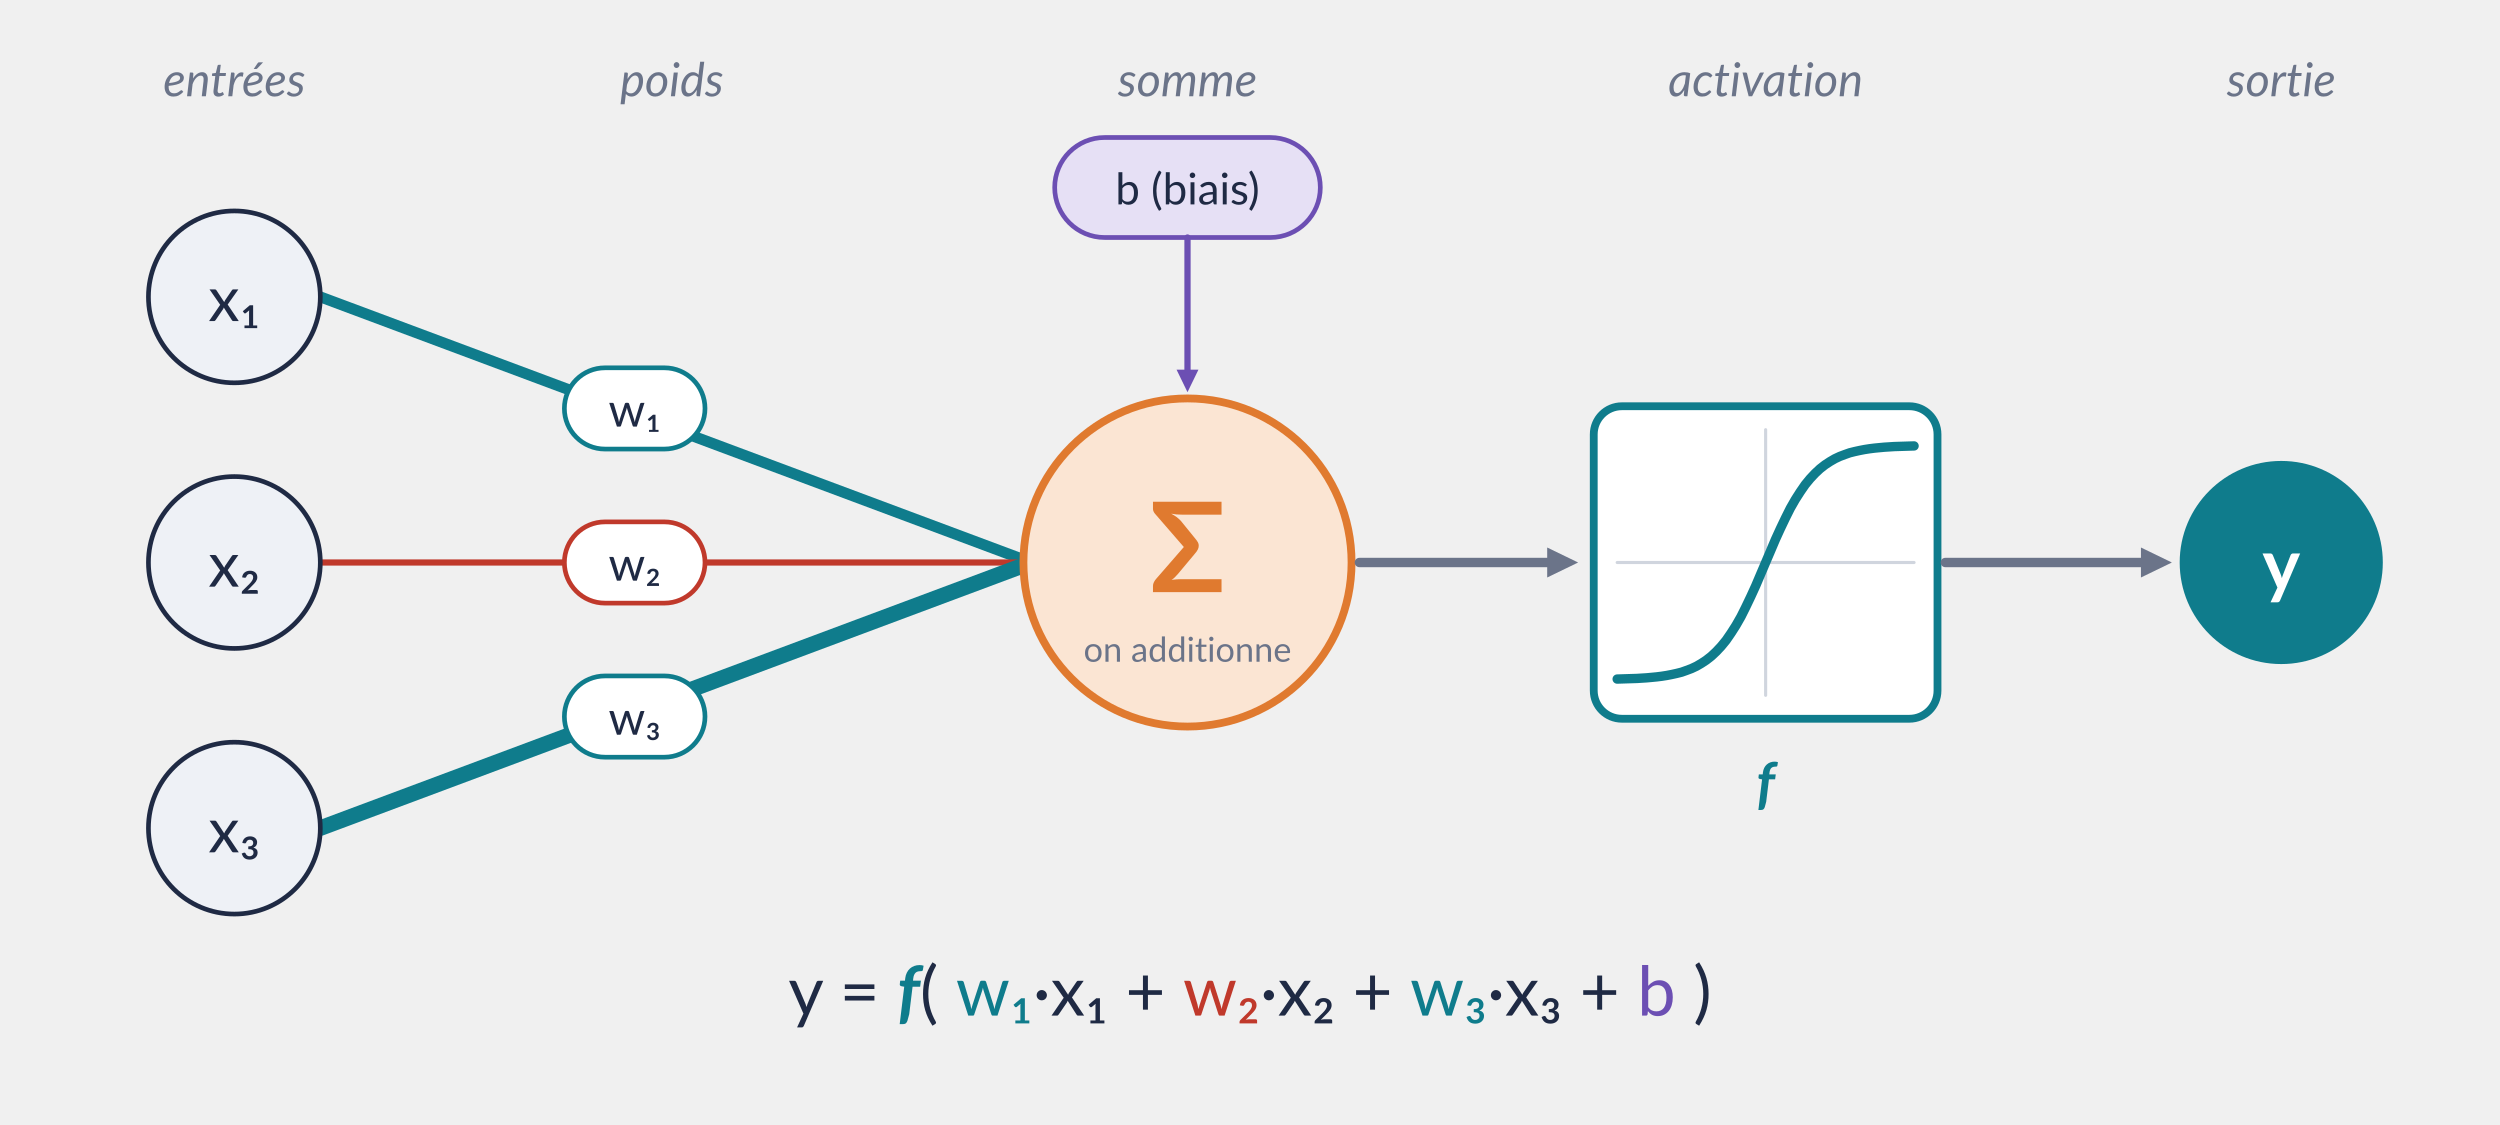
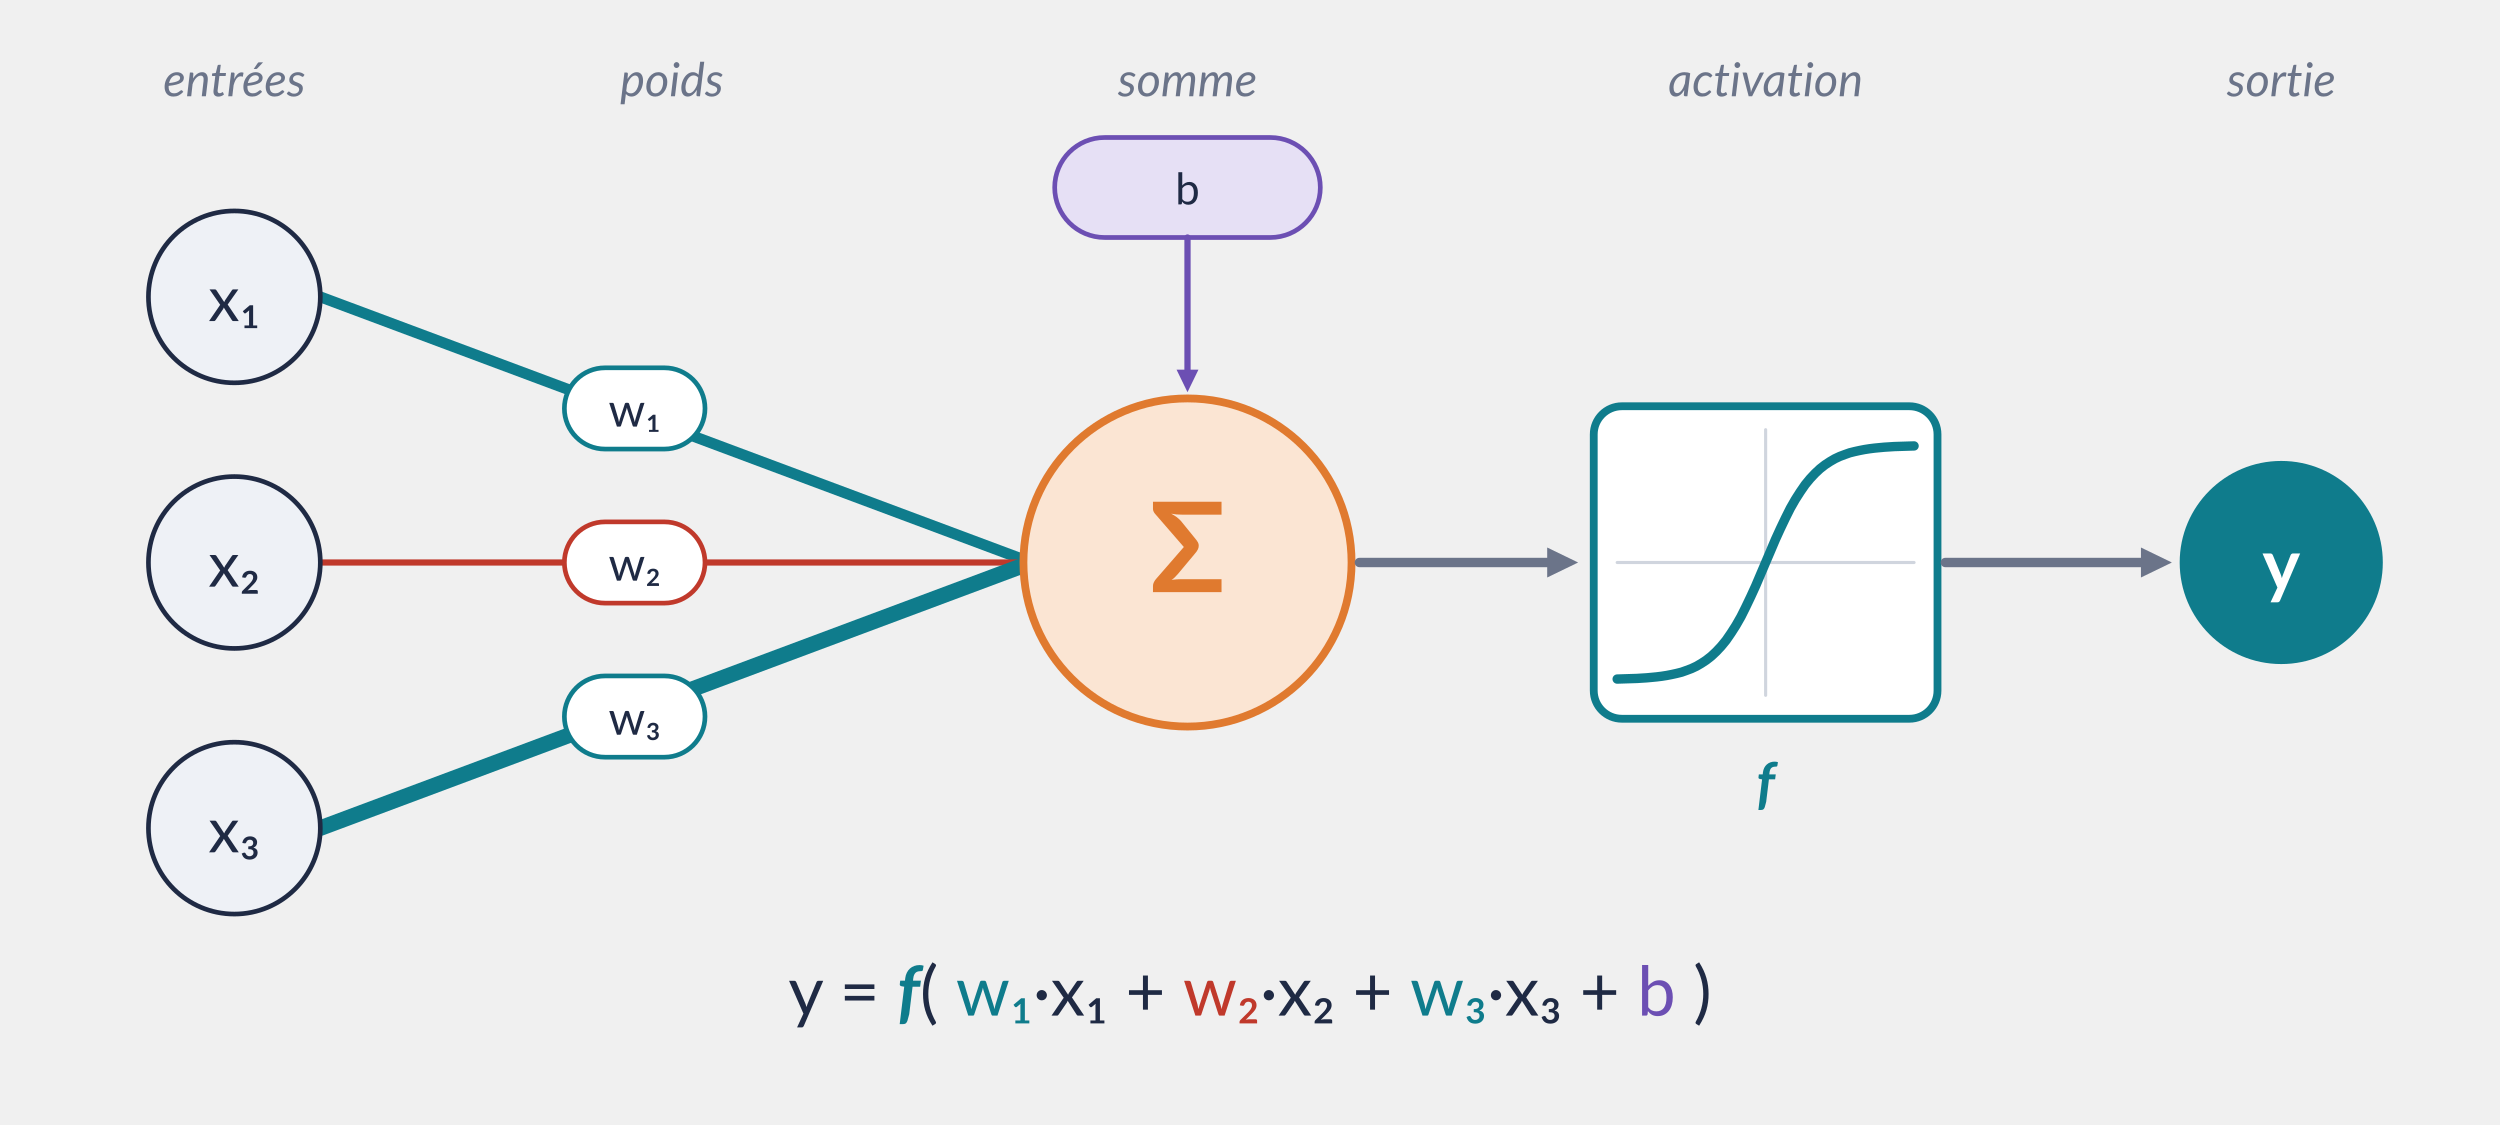
<svg xmlns="http://www.w3.org/2000/svg" viewBox="0 0 1600 720" width="1600" height="720">
  <text font-family="Lato, 'Noto Sans', 'Helvetica Neue', Arial, sans-serif" font-size="30" fill="#6b7489" font-weight="normal" text-anchor="middle" dominant-baseline="central" style="font-style:italic;">
    <tspan x="150" y="50.0">entrées</tspan>
  </text>
  <text font-family="Lato, 'Noto Sans', 'Helvetica Neue', Arial, sans-serif" font-size="30" fill="#6b7489" font-weight="normal" text-anchor="middle" dominant-baseline="central" style="font-style:italic;">
    <tspan x="430" y="50.0">poids</tspan>
  </text>
  <text font-family="Lato, 'Noto Sans', 'Helvetica Neue', Arial, sans-serif" font-size="30" fill="#6b7489" font-weight="normal" text-anchor="middle" dominant-baseline="central" style="font-style:italic;">
    <tspan x="760" y="50.0">somme</tspan>
  </text>
  <text font-family="Lato, 'Noto Sans', 'Helvetica Neue', Arial, sans-serif" font-size="30" fill="#6b7489" font-weight="normal" text-anchor="middle" dominant-baseline="central" style="font-style:italic;">
    <tspan x="1130" y="50.0">activation</tspan>
  </text>
  <text font-family="Lato, 'Noto Sans', 'Helvetica Neue', Arial, sans-serif" font-size="30" fill="#6b7489" font-weight="normal" text-anchor="middle" dominant-baseline="central" style="font-style:italic;">
    <tspan x="1460" y="50.0">sortie</tspan>
  </text>
  <line x1="205" y1="190" x2="660" y2="360" stroke="#0f7c8c" stroke-width="7" stroke-linecap="round" opacity="1" />
  <rect x="361.2" y="235.4" width="90" height="52" rx="26" fill="#ffffff" stroke="#0f7c8c" stroke-width="3" opacity="1" />
  <text font-family="Lato, 'Noto Sans', 'Helvetica Neue', Arial, sans-serif" font-size="30" fill="#1f2a44" font-weight="normal" text-anchor="middle" dominant-baseline="central" style="">
    <tspan x="406.2" y="261.4">w₁</tspan>
  </text>
  <circle cx="150" cy="190" r="55" fill="#eef1f6" stroke="#1f2a44" stroke-width="3" />
  <text font-family="Lato, 'Noto Sans', 'Helvetica Neue', Arial, sans-serif" font-size="40" fill="#1f2a44" font-weight="normal" text-anchor="middle" dominant-baseline="central" style="">
    <tspan x="150" y="190.0">x₁</tspan>
  </text>
  <line x1="205" y1="360" x2="660" y2="360" stroke="#c0392b" stroke-width="4" stroke-linecap="round" opacity="1" />
  <rect x="361.2" y="334.0" width="90" height="52" rx="26" fill="#ffffff" stroke="#c0392b" stroke-width="3" opacity="1" />
  <text font-family="Lato, 'Noto Sans', 'Helvetica Neue', Arial, sans-serif" font-size="30" fill="#1f2a44" font-weight="normal" text-anchor="middle" dominant-baseline="central" style="">
    <tspan x="406.2" y="360.0">w₂</tspan>
  </text>
  <circle cx="150" cy="360" r="55" fill="#eef1f6" stroke="#1f2a44" stroke-width="3" />
  <text font-family="Lato, 'Noto Sans', 'Helvetica Neue', Arial, sans-serif" font-size="40" fill="#1f2a44" font-weight="normal" text-anchor="middle" dominant-baseline="central" style="">
    <tspan x="150" y="360.0">x₂</tspan>
  </text>
  <line x1="205" y1="530" x2="660" y2="360" stroke="#0f7c8c" stroke-width="10" stroke-linecap="round" opacity="1" />
  <rect x="361.2" y="432.6" width="90" height="52" rx="26" fill="#ffffff" stroke="#0f7c8c" stroke-width="3" opacity="1" />
  <text font-family="Lato, 'Noto Sans', 'Helvetica Neue', Arial, sans-serif" font-size="30" fill="#1f2a44" font-weight="normal" text-anchor="middle" dominant-baseline="central" style="">
    <tspan x="406.2" y="458.6">w₃</tspan>
  </text>
  <circle cx="150" cy="530" r="55" fill="#eef1f6" stroke="#1f2a44" stroke-width="3" />
  <text font-family="Lato, 'Noto Sans', 'Helvetica Neue', Arial, sans-serif" font-size="40" fill="#1f2a44" font-weight="normal" text-anchor="middle" dominant-baseline="central" style="">
    <tspan x="150" y="530.0">x₃</tspan>
  </text>
  <rect x="675.0" y="88.0" width="170" height="64" rx="32" fill="#e6e0f5" stroke="#6c4fb3" stroke-width="3" opacity="1" />
  <text font-family="Lato, 'Noto Sans', 'Helvetica Neue', Arial, sans-serif" font-size="28" fill="#1f2a44" font-weight="normal" text-anchor="middle" dominant-baseline="central" style="">
-     <tspan x="760.0" y="120.0">b  (biais)</tspan>
+     <tspan x="760.0" y="120.0">b</tspan>
  </text>
  <line x1="760" y1="152" x2="760.0" y2="238.2" stroke="#6c4fb3" stroke-width="4" stroke-linecap="round" opacity="1" />
  <polygon points="760,251 753.0,236.6 767.0,236.6" fill="#6c4fb3" opacity="1" />
  <circle cx="760" cy="360" r="105" fill="#fbe5d3" stroke="#e07a2f" stroke-width="5" />
  <text font-family="Lato, 'Noto Sans', 'Helvetica Neue', Arial, sans-serif" font-size="80" fill="#e07a2f" font-weight="bold" text-anchor="middle" dominant-baseline="central" style="">
    <tspan x="760" y="348.0">Σ</tspan>
-   </text>
-   <text font-family="Lato, 'Noto Sans', 'Helvetica Neue', Arial, sans-serif" font-size="22" fill="#6b7489" font-weight="normal" text-anchor="middle" dominant-baseline="central" style="">
-     <tspan x="760" y="415.0">on additionne</tspan>
  </text>
  <line x1="870" y1="360" x2="992.4" y2="360.0" stroke="#6b7489" stroke-width="6" stroke-linecap="round" opacity="1" />
  <polygon points="1010,360 990.2,369.6 990.2,350.4" fill="#6b7489" opacity="1" />
  <rect x="1020" y="260" width="220" height="200" rx="18" fill="#ffffff" stroke="#0f7c8c" stroke-width="5" opacity="1" />
  <line x1="1035" y1="360.0" x2="1225" y2="360.0" stroke="#d0d5de" stroke-width="2" stroke-linecap="round" opacity="1" />
  <line x1="1130.0" y1="275" x2="1130.0" y2="445" stroke="#d0d5de" stroke-width="2" stroke-linecap="round" opacity="1" />
  <polyline fill="none" stroke="#0f7c8c" stroke-width="6" stroke-linecap="round" points="1035.0,434.6 1038.2,434.5 1041.3,434.4 1044.5,434.3 1047.7,434.2 1050.8,434.0 1054.0,433.8 1057.2,433.5 1060.3,433.2 1063.5,432.8 1066.7,432.3 1069.8,431.7 1073.0,431.0 1076.2,430.2 1079.3,429.1 1082.5,427.9 1085.7,426.4 1088.8,424.6 1092.0,422.5 1095.2,420.0 1098.3,417.1 1101.5,413.7 1104.7,409.8 1107.8,405.3 1111.0,400.3 1114.2,394.7 1117.3,388.5 1120.5,381.8 1123.7,374.8 1126.8,367.5 1130.0,360.0 1133.2,352.5 1136.3,345.2 1139.5,338.2 1142.7,331.5 1145.8,325.3 1149.0,319.7 1152.2,314.7 1155.3,310.2 1158.5,306.3 1161.7,302.9 1164.8,300.0 1168.0,297.5 1171.2,295.4 1174.3,293.6 1177.5,292.1 1180.7,290.9 1183.8,289.8 1187.0,289.0 1190.2,288.3 1193.3,287.7 1196.5,287.2 1199.7,286.8 1202.8,286.5 1206.0,286.2 1209.2,286.0 1212.3,285.8 1215.5,285.7 1218.7,285.6 1221.8,285.5 1225.0,285.4" />
  <text font-family="Lato, 'Noto Sans', 'Helvetica Neue', Arial, sans-serif" font-size="36" fill="#0f7c8c" font-weight="bold" text-anchor="middle" dominant-baseline="central" style="font-style:italic;">
    <tspan x="1130.0" y="500.0">f</tspan>
  </text>
  <line x1="1245" y1="360" x2="1372.4" y2="360.0" stroke="#6b7489" stroke-width="6" stroke-linecap="round" opacity="1" />
  <polygon points="1390,360 1370.2,369.6 1370.2,350.4" fill="#6b7489" opacity="1" />
  <circle cx="1460" cy="360" r="65" fill="#0f7c8c" />
  <text font-family="Lato, 'Noto Sans', 'Helvetica Neue', Arial, sans-serif" font-size="46" fill="#ffffff" font-weight="bold" text-anchor="middle" dominant-baseline="central" style="">
    <tspan x="1460" y="360.0">y</tspan>
  </text>
  <text x="800" y="650" font-family="Lato, 'Noto Sans', 'Helvetica Neue', Arial, sans-serif" font-size="44" fill="#1f2a44" text-anchor="middle">y = <tspan fill="#0f7c8c" font-style="italic" font-weight="bold">f</tspan>( <tspan fill="#0f7c8c">w₁</tspan>·x₁ + <tspan fill="#c0392b">w₂</tspan>·x₂ + <tspan fill="#0f7c8c">w₃</tspan>·x₃ + <tspan fill="#6c4fb3">b</tspan> )</text>
</svg>
